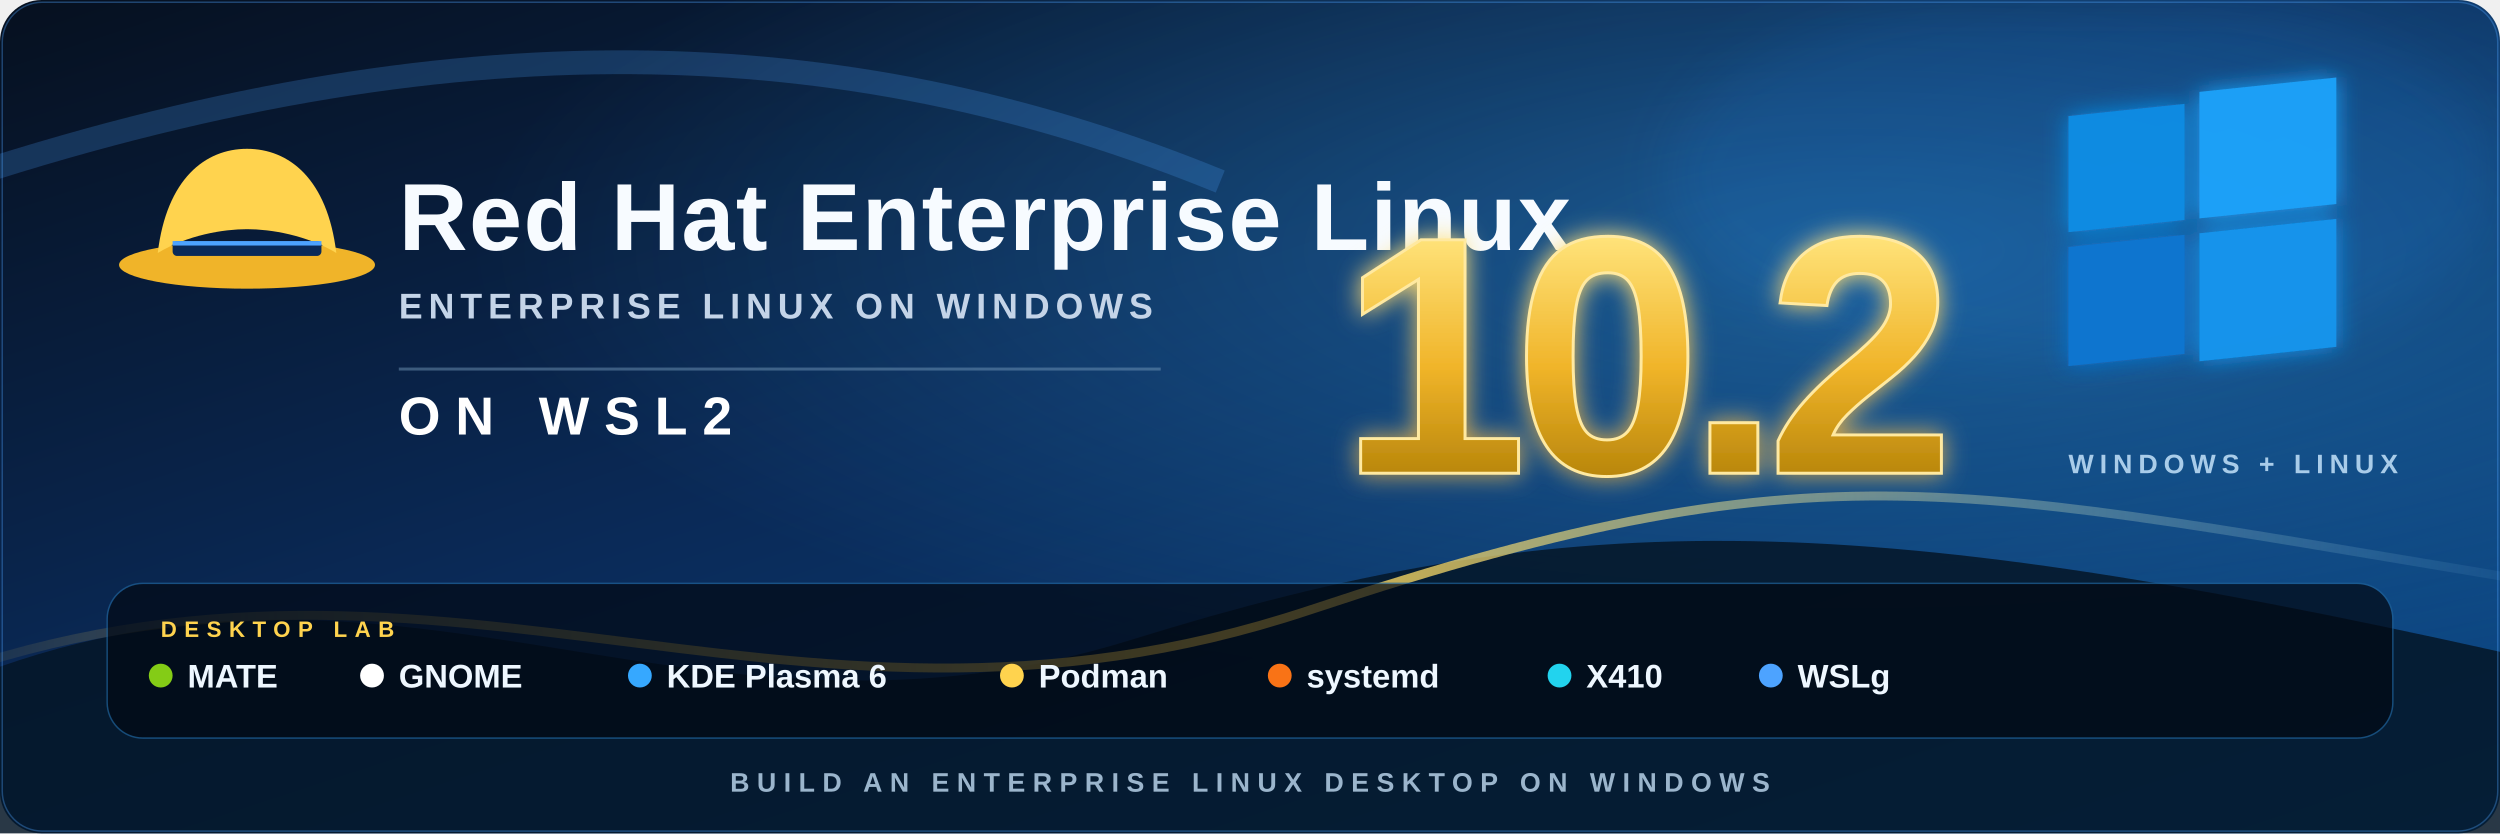
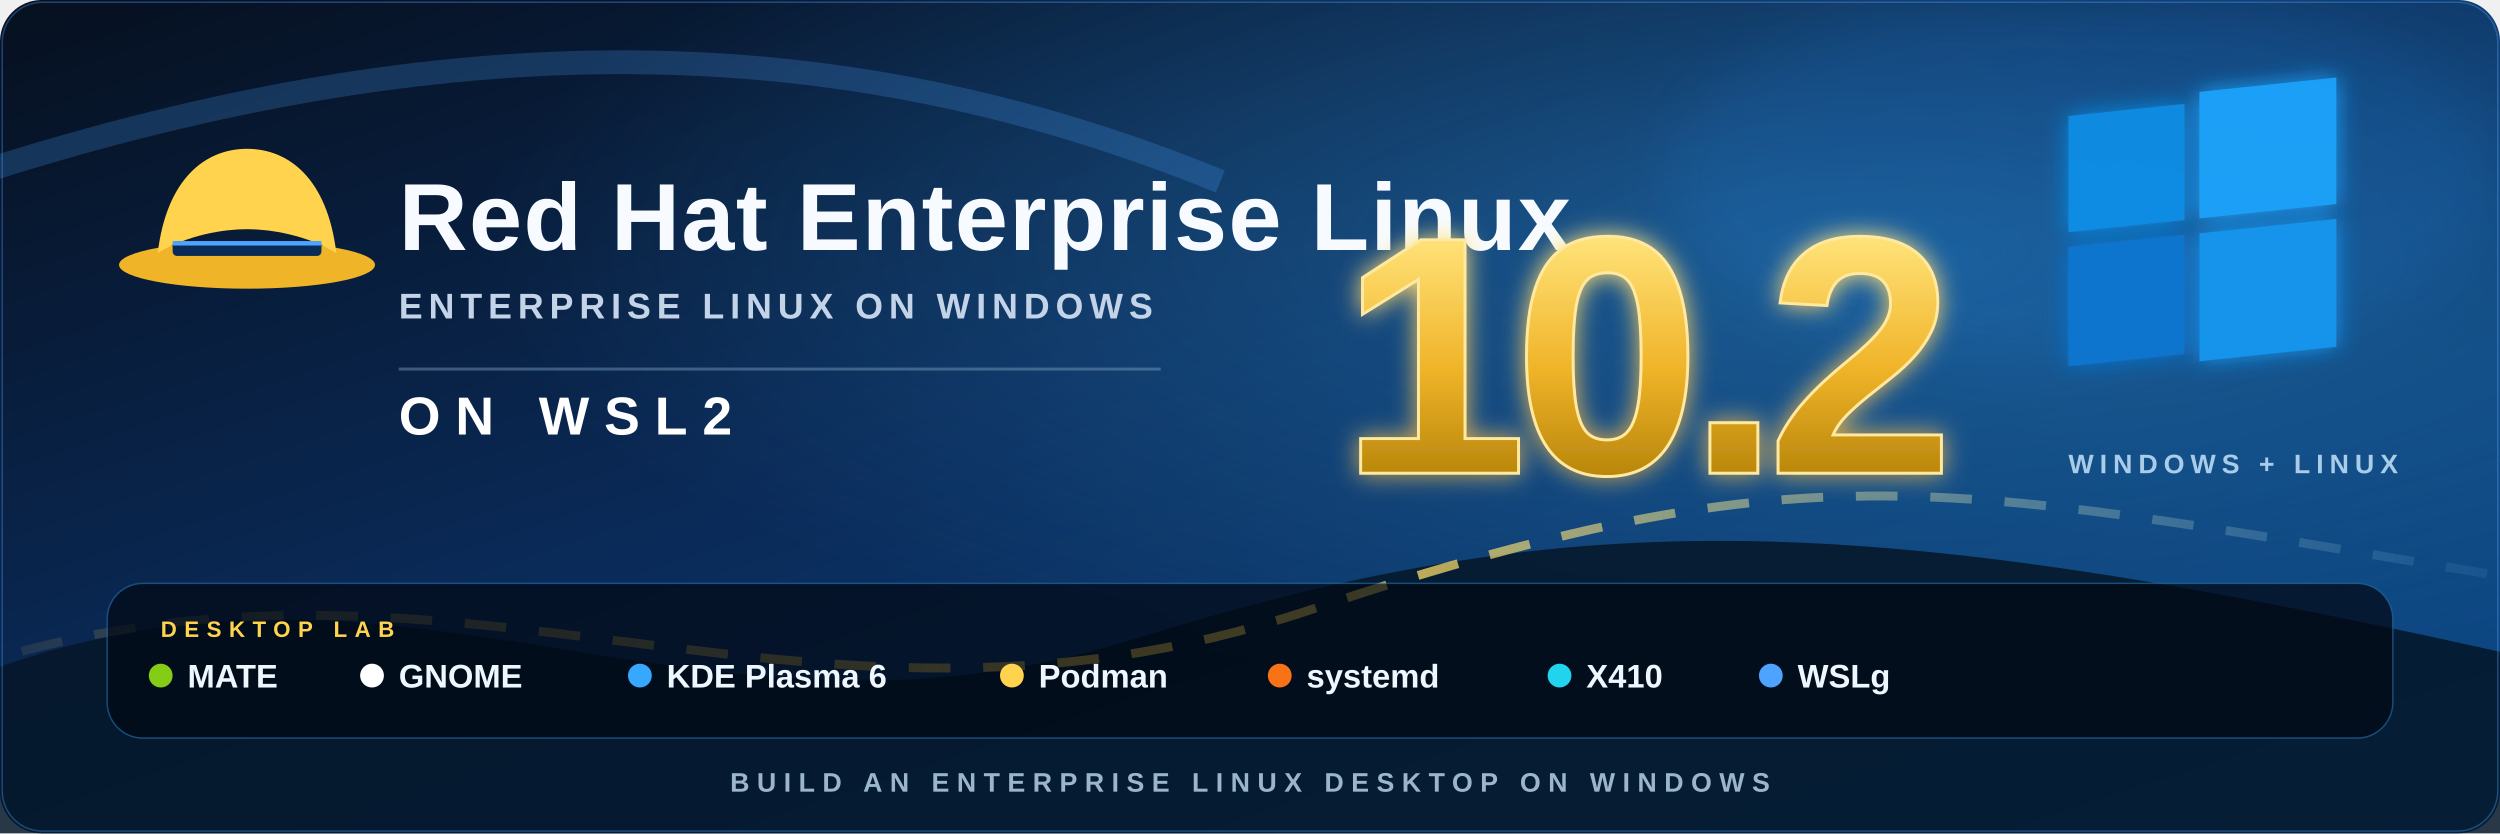
<svg xmlns="http://www.w3.org/2000/svg" width="1680" height="560" viewBox="0 0 1680 560" role="img" aria-label="Red Hat Enterprise Linux 10.2 on WSL2">
  <defs>
    <linearGradient id="bg" x1="0" y1="0" x2="1" y2="1">
      <stop offset="0" stop-color="#06101f" />
      <stop offset="0.45" stop-color="#0a2a58" />
      <stop offset="1" stop-color="#0d4d8c" />
    </linearGradient>
    <radialGradient id="glow" cx="74%" cy="30%" r="55%">
      <stop offset="0" stop-color="#3db7ff" stop-opacity=".34" />
      <stop offset="1" stop-color="#3db7ff" stop-opacity="0" />
    </radialGradient>
    <linearGradient id="num" x1="0" y1="0" x2="0" y2="1">
      <stop offset="0" stop-color="#ffe37a" />
      <stop offset=".55" stop-color="#f0b429" />
      <stop offset="1" stop-color="#b8860b" />
    </linearGradient>
    <linearGradient id="goldline" x1="0" y1="0" x2="1" y2="0">
      <stop offset="0" stop-color="#ffd34e" stop-opacity="0" />
      <stop offset=".5" stop-color="#ffd34e" stop-opacity=".9" />
      <stop offset="1" stop-color="#7ec8ff" stop-opacity="0" />
    </linearGradient>
    <filter id="goldGlow" x="-40%" y="-40%" width="180%" height="180%">
      <feGaussianBlur stdDeviation="8" result="b" />
      <feMerge>
        <feMergeNode in="b" />
        <feMergeNode in="SourceGraphic" />
      </feMerge>
    </filter>
    <filter id="soft" x="-20%" y="-20%" width="140%" height="140%">
      <feGaussianBlur stdDeviation="18" />
    </filter>
  </defs>
  <rect width="1680" height="560" rx="28" fill="url(#bg)" />
  <rect width="1680" height="560" rx="28" fill="url(#glow)" />
  <path d="M0 448 C280 350 470 520 760 430 S1240 340 1680 438 V560 H0Z" fill="#041526" opacity=".84" />
-   <path d="M-80 470 C280 320 520 530 880 410 S1320 330 1760 400" fill="none" stroke="url(#goldline)" stroke-width="6" />
+   <path d="M-80 470 C280 320 520 530 880 410 S1320 330 1760 400" fill="none" stroke="url(#goldline)" stroke-width="6" stroke-dasharray="28 22">
+     <animate attributeName="stroke-dashoffset" from="0" to="-250" dur="4s" repeatCount="indefinite" />
+   </path>
  <path d="M-20 118 C320 8 580 24 820 122" fill="none" stroke="#4da3ff" stroke-width="16" opacity=".22" />
  <ellipse cx="1400" cy="118" rx="280" ry="126" fill="#1a91ff" opacity=".10" filter="url(#soft)" />
  <g transform="translate(88 92)">
    <ellipse cx="78" cy="86" rx="86" ry="16" fill="#f0b429" />
    <path d="M18 78 C24 28 50 8 78 8 C106 8 132 28 138 78 C118 66 94 62 78 62 C62 62 38 66 18 78Z" fill="#ffd34e" />
    <rect x="28" y="70" width="100" height="10" rx="3" fill="#0a2a58" />
    <rect x="28" y="70" width="100" height="3" fill="#4da3ff" />
  </g>
  <text x="268" y="168" fill="#f7fbff" font-family="Segoe UI,Arial,sans-serif" font-size="64" font-weight="800" letter-spacing="1">Red Hat Enterprise Linux</text>
  <text x="268" y="214" fill="#c4d4e8" font-family="Segoe UI,Arial,sans-serif" font-size="24" font-weight="700" letter-spacing="4">ENTERPRISE LINUX ON WINDOWS</text>
  <text x="268" y="292" fill="#ffffff" font-family="Segoe UI,Arial,sans-serif" font-size="36" font-weight="800" letter-spacing="10">ON WSL2</text>
  <line x1="268" y1="248" x2="780" y2="248" stroke="#7aa0c2" stroke-width="2" opacity=".45" />
  <g filter="url(#goldGlow)">
-     <text x="900" y="318" fill="url(#num)" stroke="#ffe9a0" stroke-width="2" font-family="Segoe UI,Arial,sans-serif" font-size="228" font-weight="800" letter-spacing="-10">10.2</text>
+     <text x="900" y="318" fill="url(#num)" stroke="#ffe9a0" stroke-width="2" font-family="Segoe UI,Arial,sans-serif" font-size="228" font-weight="800" letter-spacing="-10">10.2
+       <animate attributeName="opacity" values="0.82;1;0.82" dur="2.8s" repeatCount="indefinite" />
+     </text>
  </g>
  <g transform="translate(1390 78) skewY(-6)" opacity=".92" filter="url(#goldGlow)">
    <rect x="0" y="0" width="78" height="78" fill="#118fe8" />
    <rect x="88" y="-7" width="92" height="85" fill="#1fa6ff" />
    <rect x="0" y="88" width="78" height="80" fill="#0877d4" />
    <rect x="88" y="88" width="92" height="86" fill="#1298f2" />
  </g>
  <text x="1390" y="318" fill="#a9cce9" font-family="Segoe UI,Arial,sans-serif" font-size="18" font-weight="700" letter-spacing="4">WINDOWS + LINUX</text>
  <rect x="72" y="392" width="1536" height="104" rx="24" fill="#020914" opacity=".72" stroke="#1d5f96" />
  <text x="108" y="428" fill="#ffd34e" font-family="Segoe UI,Arial,sans-serif" font-size="15" font-weight="800" letter-spacing="5">DESKTOP LAB</text>
  <g font-family="Segoe UI,Arial,sans-serif" font-size="22" font-weight="700" fill="#eef7ff">
    <g transform="translate(108 454)">
      <circle cx="0" cy="0" r="8" fill="#84cc16" />
      <text x="18" y="8">MATE</text>
    </g>
    <g transform="translate(250 454)">
      <circle cx="0" cy="0" r="8" fill="#ffffff" />
      <text x="18" y="8">GNOME</text>
    </g>
    <g transform="translate(430 454)">
      <circle cx="0" cy="0" r="8" fill="#36a8ff" />
      <text x="18" y="8">KDE Plasma 6</text>
    </g>
    <g transform="translate(680 454)">
      <circle cx="0" cy="0" r="8" fill="#ffd34e" />
      <text x="18" y="8">Podman</text>
    </g>
    <g transform="translate(860 454)">
      <circle cx="0" cy="0" r="8" fill="#f97316" />
      <text x="18" y="8">systemd</text>
    </g>
    <g transform="translate(1048 454)">
      <circle cx="0" cy="0" r="8" fill="#22d3ee" />
      <text x="18" y="8">X410</text>
    </g>
    <g transform="translate(1190 454)">
      <circle cx="0" cy="0" r="8" fill="#4da3ff" />
      <text x="18" y="8">WSLg</text>
    </g>
  </g>
  <text x="840" y="532" text-anchor="middle" fill="#9bb5cc" font-family="Segoe UI,Arial,sans-serif" font-size="18" font-weight="600" letter-spacing="5">BUILD AN ENTERPRISE LINUX DESKTOP ON WINDOWS</text>
  <rect x="1.5" y="1.5" width="1677" height="557" rx="27" fill="none" stroke="#4da3ff" stroke-opacity=".35" />
</svg>
